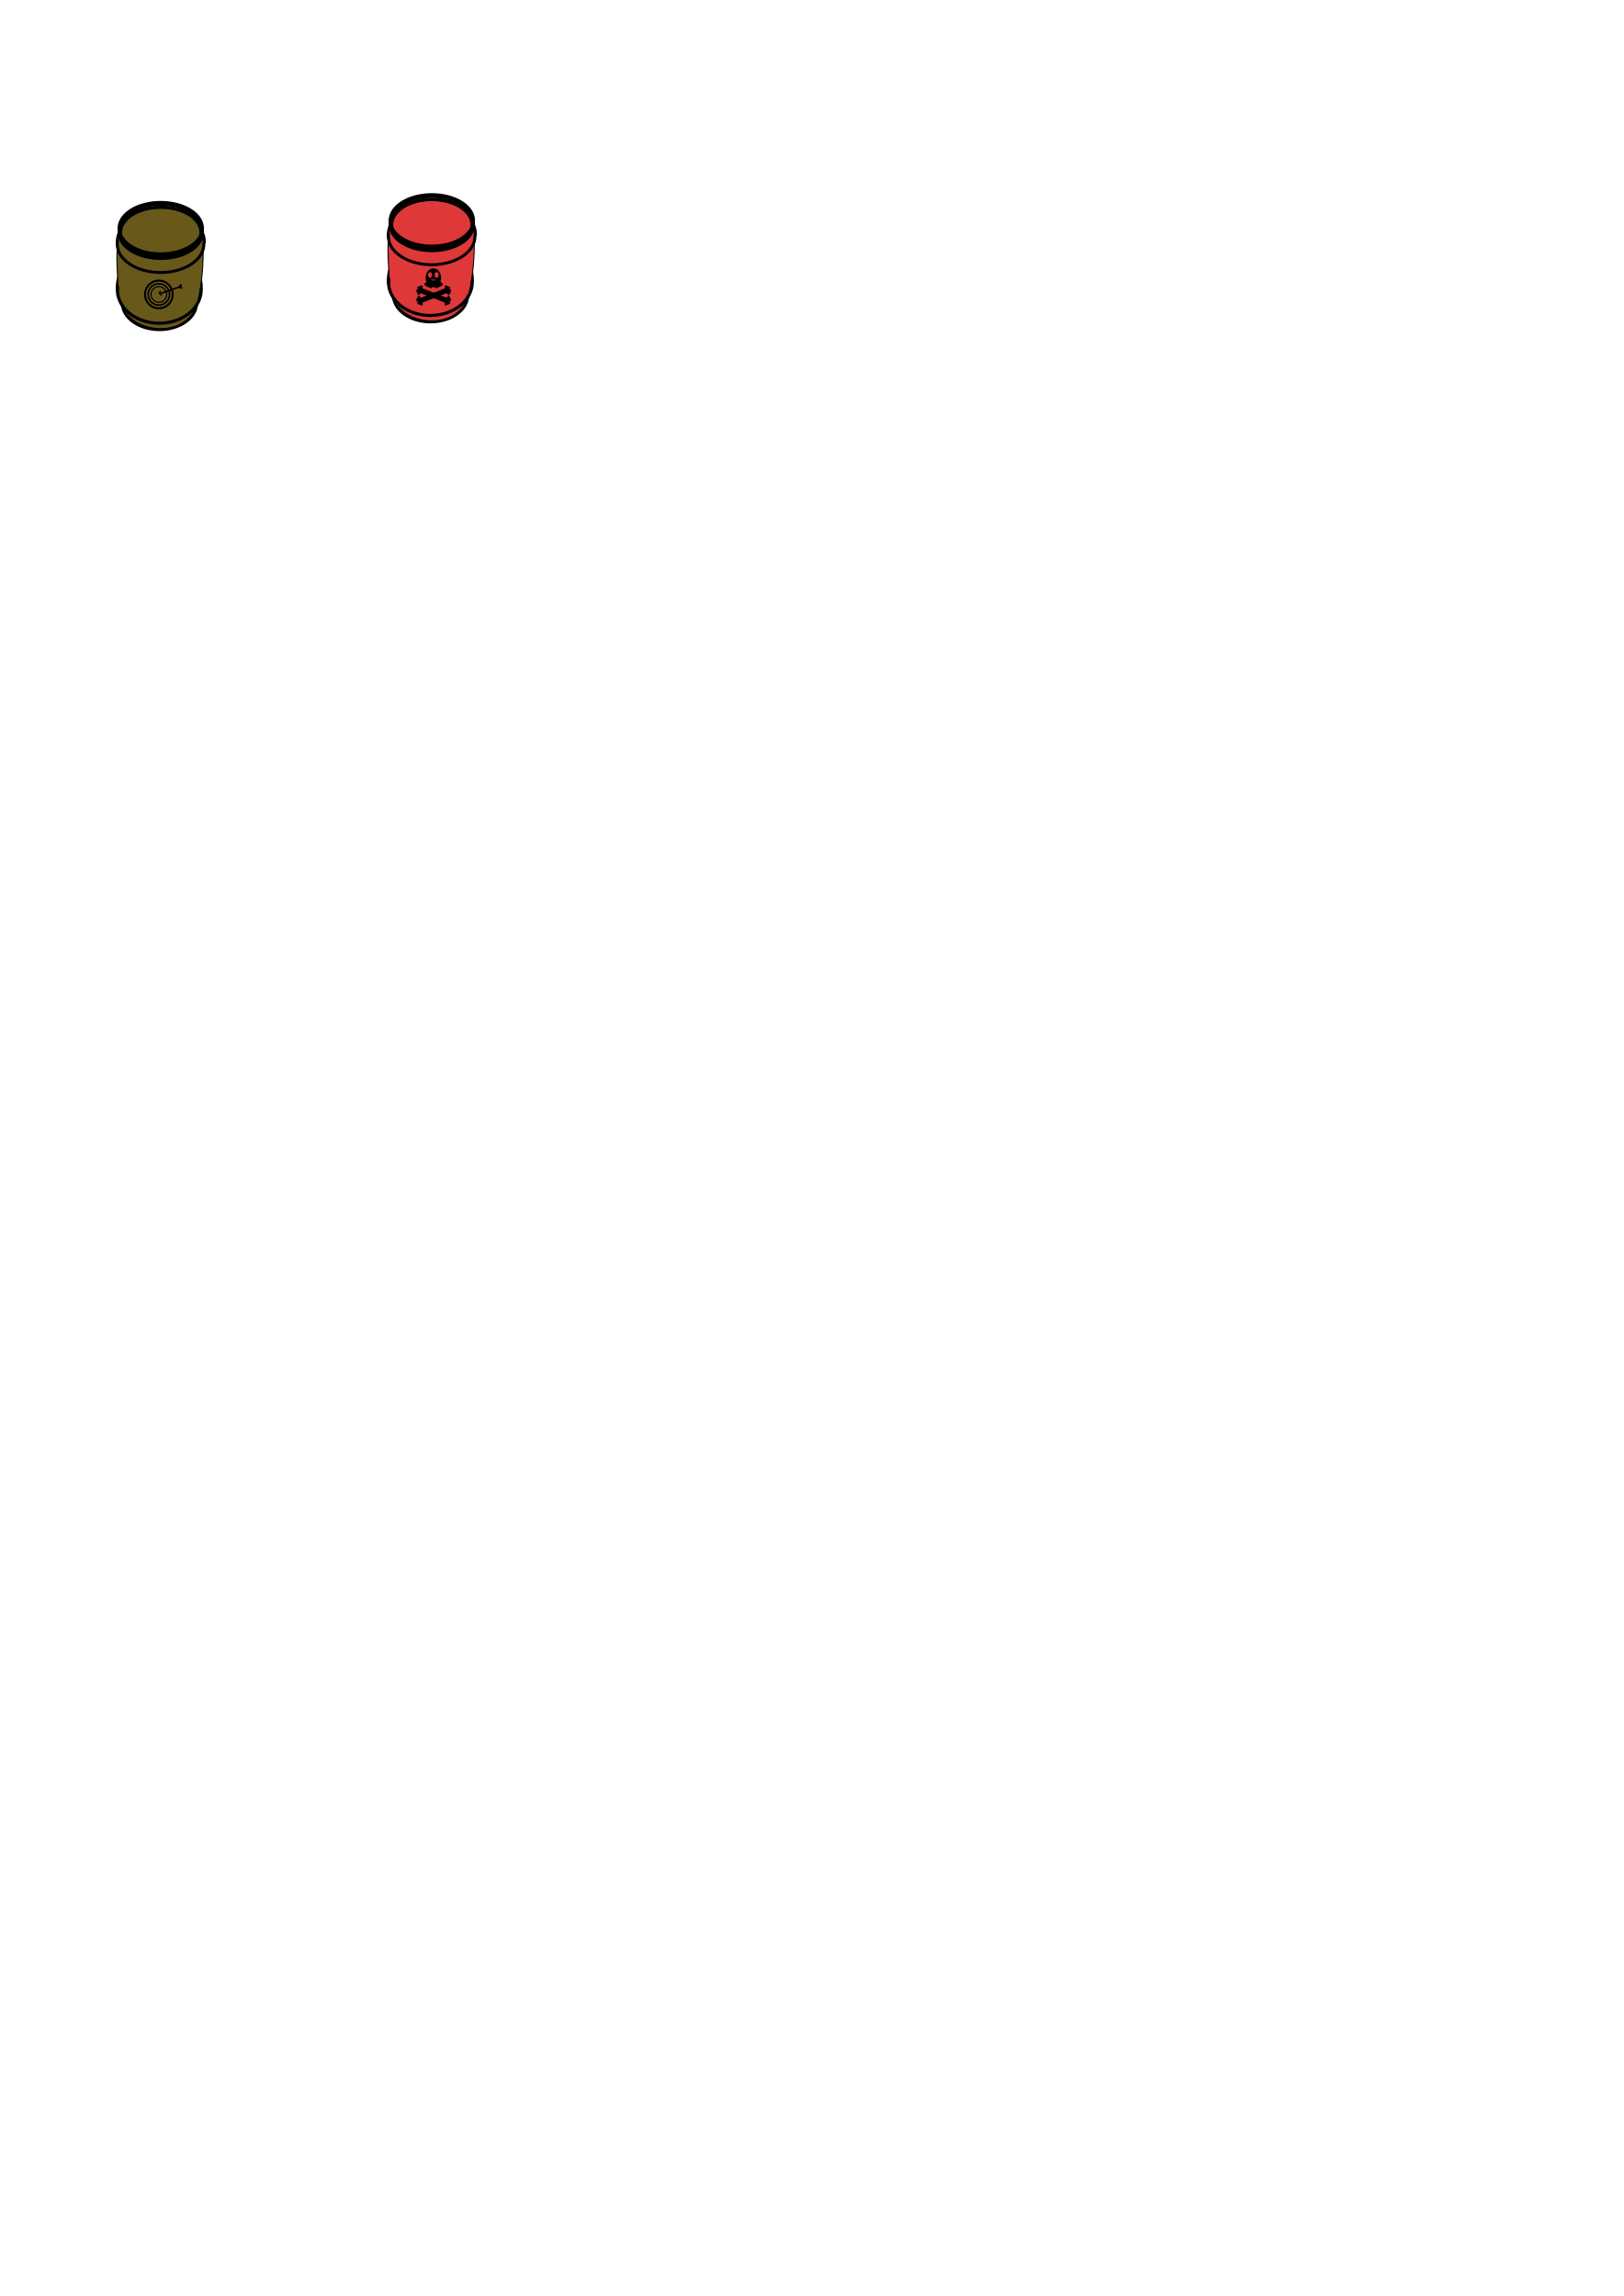
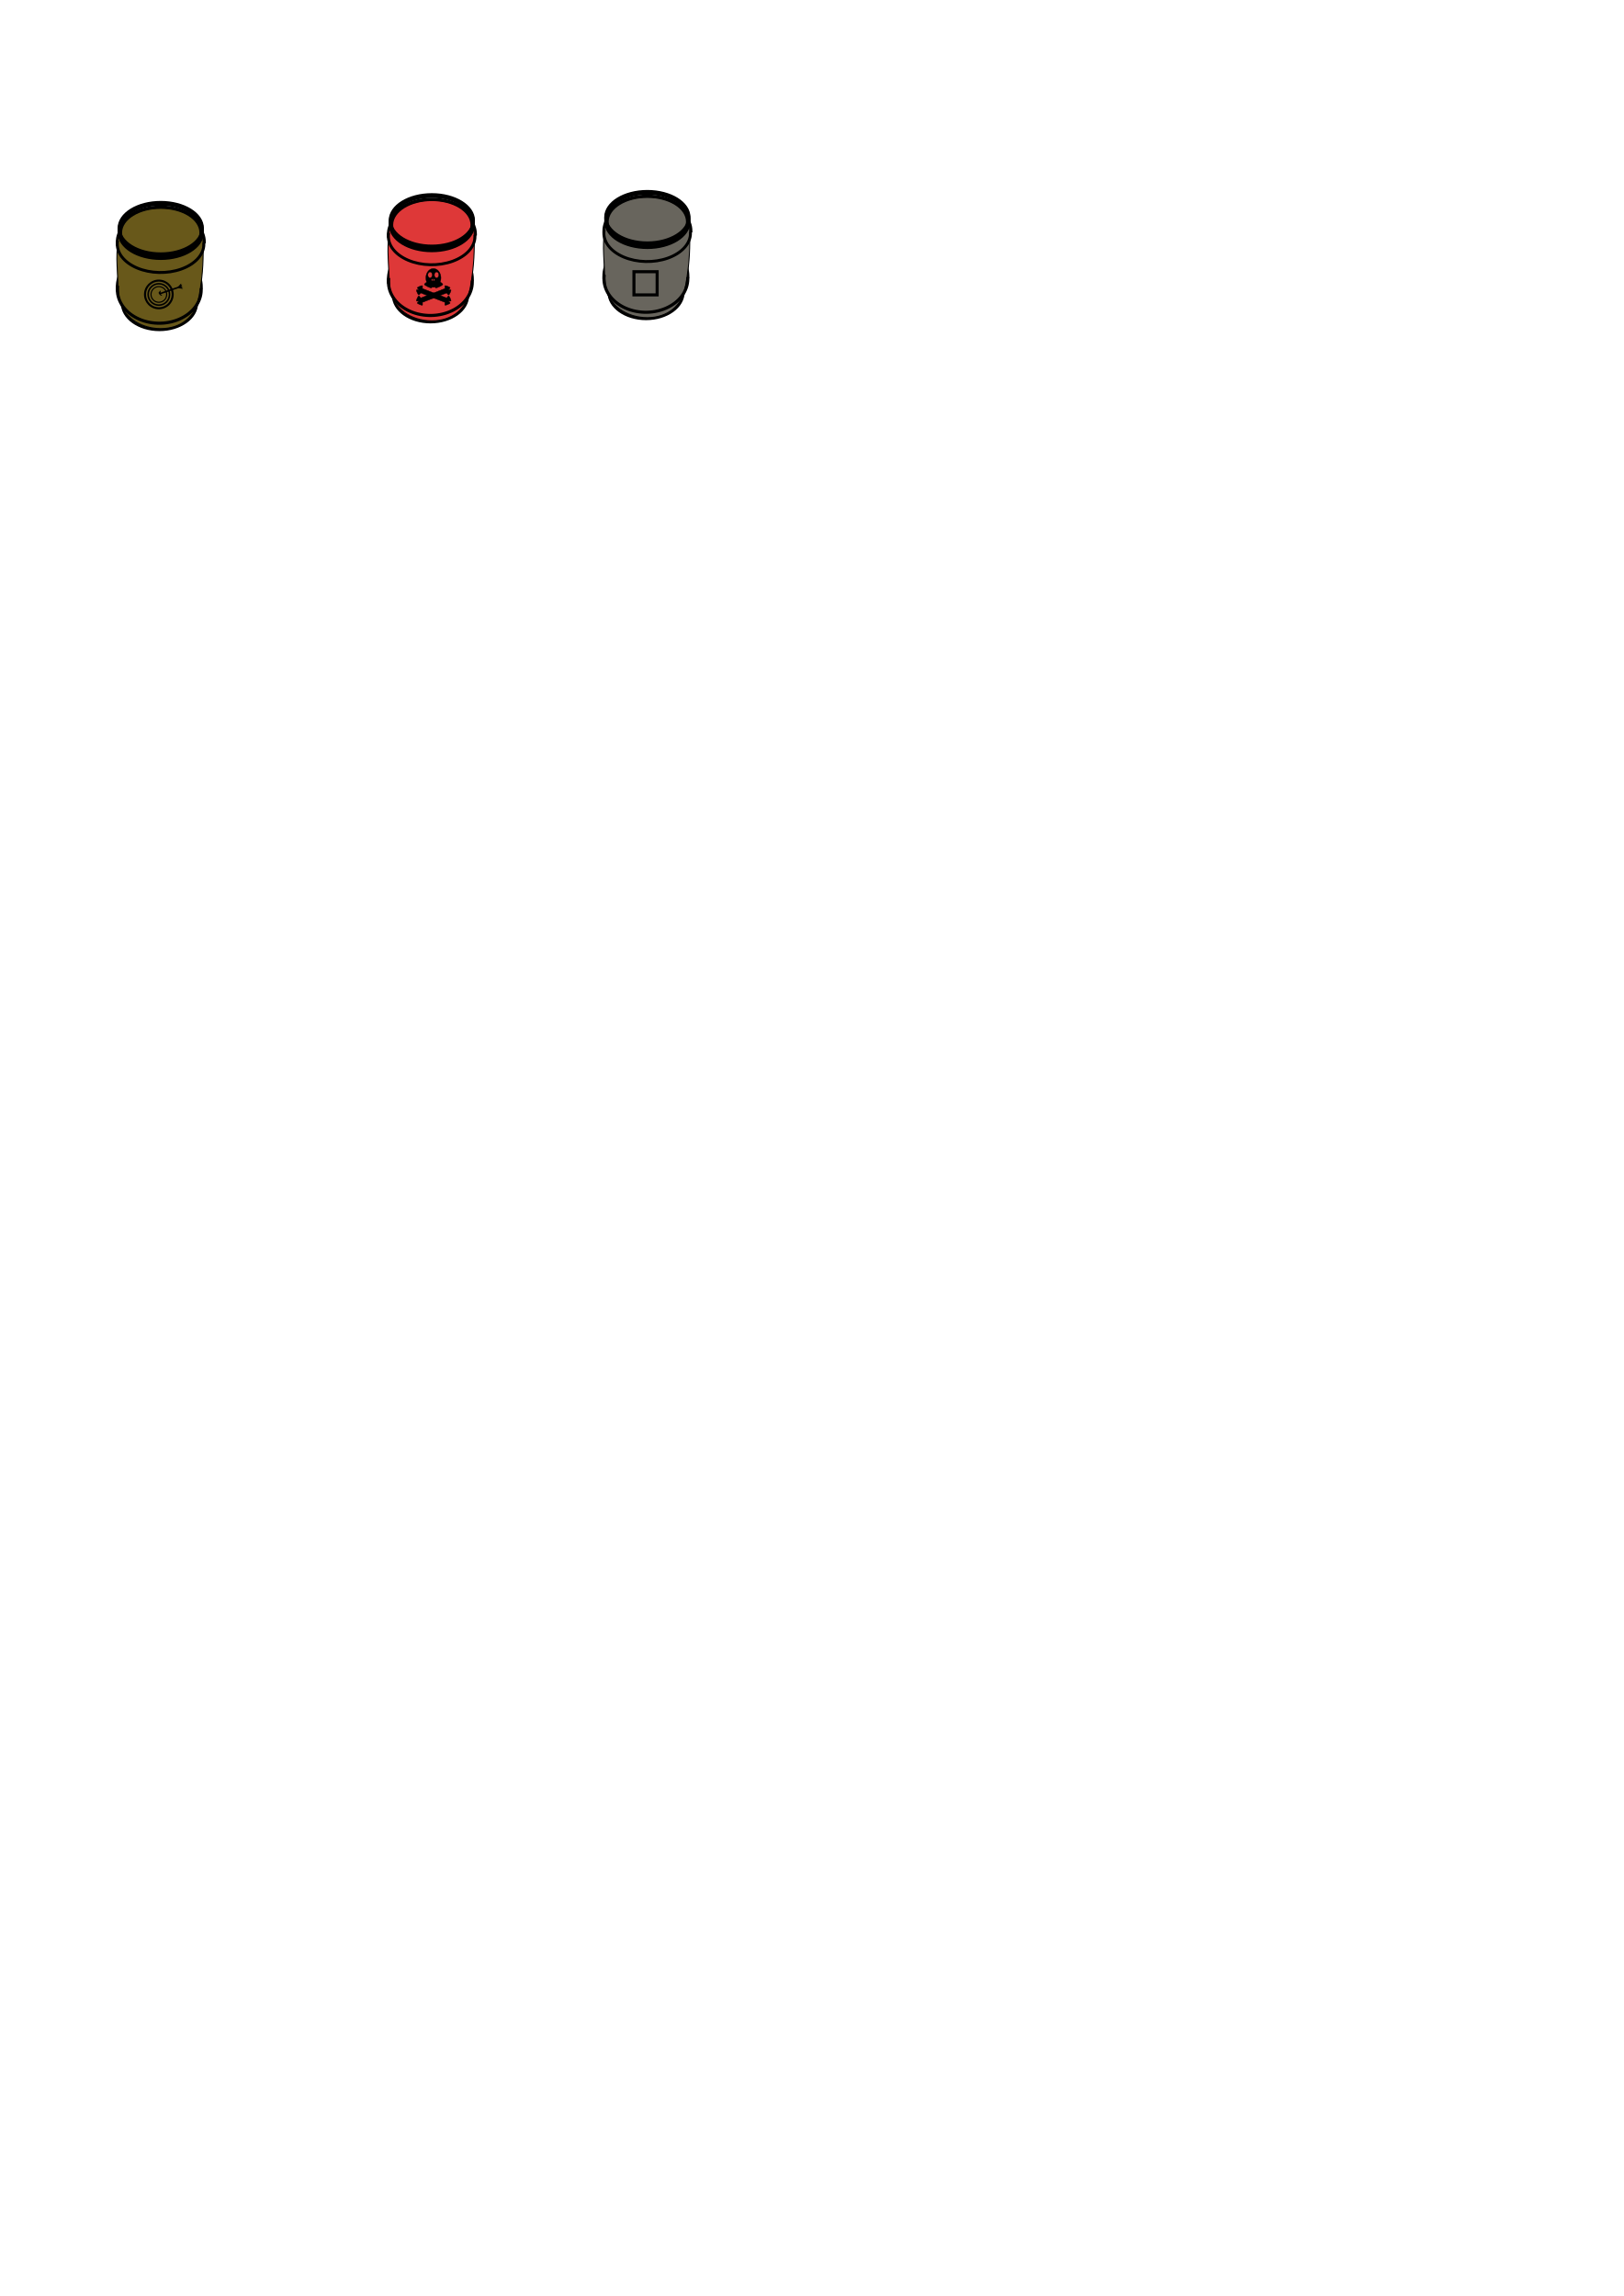
<svg xmlns="http://www.w3.org/2000/svg" width="210mm" height="297mm" viewBox="0 0 210 297" version="1.1" id="svg12677">
  <defs id="defs12671" />
  <g id="layer1">
    <path style="font-variation-settings:normal;opacity:1;vector-effect:none;fill:none;fill-opacity:1;stroke:#000000;stroke-width:0.391;stroke-linecap:square;stroke-linejoin:miter;stroke-miterlimit:4;stroke-dasharray:none;stroke-dashoffset:0;stroke-opacity:1;stop-color:#000000;stop-opacity:1" id="path13321" d="m 26.421,-31.28 a 5.621,3.983 0 0 1 -2.933,3.498 5.621,3.983 0 0 1 -5.738,-0.152 5.621,3.983 0 0 1 -2.555,-3.644" transform="scale(1,-1)" />
    <path style="font-variation-settings:normal;opacity:1;vector-effect:none;fill:none;fill-opacity:1;stroke:#000000;stroke-width:0.417;stroke-linecap:square;stroke-linejoin:miter;stroke-miterlimit:4;stroke-dasharray:none;stroke-dashoffset:0;stroke-opacity:1;stop-color:#000000;stop-opacity:1" id="path13319" d="m 26.016,-37.141 a 5.415,4.71 0 0 1 -2.825,4.136 5.415,4.71 0 0 1 -5.528,-0.18 5.415,4.71 0 0 1 -2.461,-4.309" transform="scale(1,-1)" />
    <ellipse style="font-variation-settings:normal;opacity:1;vector-effect:none;fill:none;fill-opacity:1;stroke:#000000;stroke-width:0.387;stroke-linecap:butt;stroke-linejoin:miter;stroke-miterlimit:4;stroke-dasharray:none;stroke-dashoffset:0;stroke-opacity:1;stop-color:#000000;stop-opacity:1" id="path13298" cx="20.622" cy="39.198" rx="4.803" ry="3.441" />
    <path id="path13240" style="font-variation-settings:normal;opacity:1;vector-effect:none;fill:#68581a;fill-opacity:1;stroke:#000000;stroke-width:0.126;stroke-linecap:butt;stroke-linejoin:miter;stroke-miterlimit:4;stroke-dasharray:none;stroke-dashoffset:0;stroke-opacity:1;stop-color:#000000;stop-opacity:1" d="m 18.806,29.964 -0.005,0.033 -3.177,0.026 H 15.387 c 0,0 -0.365,2.135 -0.247,4.328 0.109,2.02 0.146,3.961 0.306,4.268 0.328,2.218 2.622,3.886 5.344,3.886 2.688,-2.34e-4 4.494,-1.628 4.862,-3.813 0.069,-0.129 0.46,-2.215 0.575,-4.341 0.119,-2.194 -0.009,-4.328 -0.009,-4.328 h -0.237 l -3.177,-0.026 -0.005,-0.033 -1.996,0.017 z" />
    <ellipse style="fill:#000000;fill-opacity:1;stroke:#000000;stroke-width:0.032;stroke-miterlimit:4;stroke-dasharray:none;stroke-opacity:1;stop-color:#000000" id="ellipse13242" cx="20.79" cy="30.104" rx="5.383" ry="3.329" />
    <ellipse style="font-variation-settings:normal;opacity:1;vector-effect:none;fill:#68581a;fill-opacity:1;stroke:none;stroke-width:0.142;stroke-linecap:butt;stroke-linejoin:miter;stroke-miterlimit:4;stroke-dasharray:none;stroke-dashoffset:0;stroke-opacity:1;stop-color:#000000;stop-opacity:1" id="ellipse13267" cx="20.79" cy="30.104" rx="5" ry="3.092" />
    <ellipse style="fill:none;fill-opacity:1;stroke:#000000;stroke-width:0.387;stroke-miterlimit:4;stroke-dasharray:none;stroke-opacity:1;stop-color:#000000" id="ellipse13292" cx="20.79" cy="30.104" rx="5.383" ry="3.329" />
    <ellipse style="fill:none;fill-opacity:1;stroke:#000000;stroke-width:0.387;stroke-miterlimit:4;stroke-dasharray:none;stroke-opacity:1;stop-color:#000000" id="ellipse13294" cx="20.79" cy="29.749" rx="5.383" ry="3.329" />
    <ellipse style="fill:none;fill-opacity:1;stroke:#000000;stroke-width:0.387;stroke-miterlimit:4;stroke-dasharray:none;stroke-opacity:1;stop-color:#000000" id="ellipse13296" cx="20.79" cy="29.512" rx="5.383" ry="3.329" />
    <path style="font-variation-settings:normal;opacity:1;vector-effect:none;fill:none;fill-opacity:1;stroke:#000000;stroke-width:0.4;stroke-linecap:square;stroke-linejoin:miter;stroke-miterlimit:4;stroke-dasharray:none;stroke-dashoffset:0;stroke-opacity:1;stop-color:#000000;stop-opacity:1" id="path13317" d="m 26.022,37.485 a 5.421,4.327 0 0 1 -2.828,3.8 5.421,4.327 0 0 1 -5.534,-0.166 5.421,4.327 0 0 1 -2.464,-3.958" />
    <path style="font-variation-settings:normal;opacity:1;vector-effect:none;fill:none;fill-opacity:1;stroke:#000000;stroke-width:0.375;stroke-linecap:square;stroke-linejoin:miter;stroke-miterlimit:4;stroke-dasharray:none;stroke-dashoffset:0;stroke-opacity:1;stop-color:#000000;stop-opacity:1" id="path13323" d="m 26.37,31.58 a 5.602,3.67 0 0 1 -2.923,3.223 5.602,3.67 0 0 1 -5.718,-0.14 5.602,3.67 0 0 1 -2.546,-3.357" />
    <g id="g4672" transform="matrix(0.07490912,0,0,0.07490912,0.6633244,40.22817)">
      <g id="g4495-4" transform="translate(-0.5159247,-20.10833)">
        <circle style="font-variation-settings:normal;opacity:1;vector-effect:none;fill:#000000;fill-opacity:1;stroke:none;stroke-width:0.506;stroke-linecap:butt;stroke-linejoin:miter;stroke-miterlimit:4;stroke-dasharray:none;stroke-dashoffset:0;stroke-opacity:1;stop-color:#000000;stop-opacity:1" id="path4417-0" cx="265.906" cy="-8.467" r="25.628" />
        <circle style="font-variation-settings:normal;opacity:1;vector-effect:none;fill:#68581a;fill-opacity:1;stroke:none;stroke-width:0.438;stroke-linecap:butt;stroke-linejoin:miter;stroke-miterlimit:4;stroke-dasharray:none;stroke-dashoffset:0;stroke-opacity:1;stop-color:#000000;stop-opacity:1" id="circle4419-4" cx="265.906" cy="-8.467" r="22.189" />
        <circle style="font-variation-settings:normal;opacity:1;vector-effect:none;fill:#000000;fill-opacity:1;stroke:none;stroke-width:0.391;stroke-linecap:butt;stroke-linejoin:miter;stroke-miterlimit:4;stroke-dasharray:none;stroke-dashoffset:0;stroke-opacity:1;stop-color:#000000;stop-opacity:1" id="circle4421-6" cx="265.906" cy="-8.467" r="19.808" />
        <circle style="font-variation-settings:normal;opacity:1;vector-effect:none;fill:#68581a;fill-opacity:1;stroke:none;stroke-width:0.438;stroke-linecap:butt;stroke-linejoin:miter;stroke-miterlimit:4;stroke-dasharray:none;stroke-dashoffset:0;stroke-opacity:1;stop-color:#000000;stop-opacity:1" id="circle4423-7" cx="265.906" cy="-8.467" r="17.149" />
        <circle style="font-variation-settings:normal;opacity:1;vector-effect:none;fill:#000000;fill-opacity:1;stroke:none;stroke-width:0.287;stroke-linecap:butt;stroke-linejoin:miter;stroke-miterlimit:4;stroke-dasharray:none;stroke-dashoffset:0;stroke-opacity:1;stop-color:#000000;stop-opacity:1" id="circle4425-5" cx="265.906" cy="-8.467" r="14.516" />
        <circle style="font-variation-settings:normal;opacity:1;vector-effect:none;fill:#68581a;fill-opacity:1;stroke:none;stroke-width:0.438;stroke-linecap:butt;stroke-linejoin:miter;stroke-miterlimit:4;stroke-dasharray:none;stroke-dashoffset:0;stroke-opacity:1;stop-color:#000000;stop-opacity:1" id="circle4427-6" cx="265.906" cy="-8.467" r="12.568" />
      </g>
      <g id="g4487-1" transform="matrix(0.4103806,-0.1394762,0.1394762,0.4103806,150.7078,-13.33227)">
        <rect style="font-variation-settings:normal;opacity:1;vector-effect:none;fill:#000000;fill-opacity:1;stroke:none;stroke-width:0.35;stroke-linecap:butt;stroke-linejoin:miter;stroke-miterlimit:4;stroke-dasharray:none;stroke-dashoffset:0;stroke-opacity:1;stop-color:#000000;stop-opacity:1" id="rect4436-3" width="82.88" height="6.174" x="265.105" y="47.146" rx="0" ry="0" />
        <path id="path4434-61" style="fill:#000000;fill-opacity:1;stroke:none;stroke-width:0.265px;stroke-linecap:butt;stroke-linejoin:miter;stroke-opacity:1" d="m 273.579,39.158 -19.38,10.528 -2.052,0.501 0.564,0.306 -0.564,0.306 2.052,0.501 19.38,10.528 -3.7,-6.694 c -0.215,-0.509 -0.484,-4.641 -0.484,-4.641 l 0.484,-4.641 z" />
        <path id="rect4438-5" style="font-variation-settings:normal;opacity:1;vector-effect:none;fill:#000000;fill-opacity:1;stroke:none;stroke-width:1.323;stroke-linecap:butt;stroke-linejoin:miter;stroke-miterlimit:4;stroke-dasharray:none;stroke-dashoffset:0;stroke-opacity:1;stop-color:#000000;stop-opacity:1" d="m 1034,148 -73.246,39.789 -7.754,1.895 2.133,1.158 -0.141,0.076 h 63.201 c -2e-4,-0.002 -0.01,-0.076 -0.01,-0.076 l 1.83,-17.541 z" transform="scale(0.2645833)" />
        <path id="path4429-0" style="font-variation-settings:normal;opacity:1;vector-effect:none;fill:#000000;fill-opacity:1;stroke:none;stroke-width:0.265px;stroke-linecap:butt;stroke-linejoin:miter;stroke-miterlimit:4;stroke-dasharray:none;stroke-dashoffset:0;stroke-opacity:1;stop-color:#000000;stop-opacity:1" d="m 360.098,39.423 -19.38,10.528 -2.052,0.501 0.564,0.306 -0.564,0.306 2.052,0.501 19.38,10.528 -3.7,-6.694 6.081,1.486 -6.565,-6.127 6.565,-6.127 -6.081,1.486 z" />
        <path id="path4460-6" style="font-variation-settings:normal;opacity:1;vector-effect:none;fill:#000000;fill-opacity:1;stroke:none;stroke-width:1.323;stroke-linecap:butt;stroke-linejoin:miter;stroke-miterlimit:4;stroke-dasharray:none;stroke-dashoffset:0;stroke-opacity:1;stop-color:#000000;stop-opacity:1" d="m 1361,149 -73.246,39.789 -2.926,0.715 h 62.865 L 1370,168.684 l -22.982,5.617 z" transform="scale(0.2645833)" />
      </g>
      <path id="path4509-3" style="font-variation-settings:normal;opacity:1;vector-effect:none;fill:#68581a;fill-opacity:1;stroke:none;stroke-width:0.438;stroke-linecap:butt;stroke-linejoin:miter;stroke-miterlimit:4;stroke-dasharray:none;stroke-dashoffset:0;stroke-opacity:1;stop-color:#000000;stop-opacity:1" d="m 264.879,-39.813 a 11.132,11.132 0 0 0 -9.458,11.005 11.132,11.132 0 0 0 11.132,11.132 11.132,11.132 0 0 0 10.28,-6.862 11.132,11.132 0 0 1 -1.674,0.127 11.132,11.132 0 0 1 -11.132,-11.132 11.132,11.132 0 0 1 0.852,-4.27 z" />
    </g>
    <path style="font-variation-settings:normal;vector-effect:none;fill:none;fill-opacity:1;stroke:#000000;stroke-width:0.391;stroke-linecap:square;stroke-linejoin:miter;stroke-miterlimit:4;stroke-dasharray:none;stroke-dashoffset:0;stroke-opacity:1;stop-color:#000000" id="path13321-6" transform="scale(1,-1)" d="m 61.483,-30.278 a 5.621,3.983 0 0 1 -2.933,3.498 5.621,3.983 0 0 1 -5.738,-0.152 5.621,3.983 0 0 1 -2.555,-3.644" />
    <path style="font-variation-settings:normal;vector-effect:none;fill:none;fill-opacity:1;stroke:#000000;stroke-width:0.417;stroke-linecap:square;stroke-linejoin:miter;stroke-miterlimit:4;stroke-dasharray:none;stroke-dashoffset:0;stroke-opacity:1;stop-color:#000000" id="path13319-6" transform="scale(1,-1)" d="m 61.078,-36.139 a 5.415,4.71 0 0 1 -2.825,4.136 5.415,4.71 0 0 1 -5.528,-0.18 5.415,4.71 0 0 1 -2.461,-4.309" />
    <ellipse style="font-variation-settings:normal;vector-effect:none;fill:none;fill-opacity:1;stroke:#000000;stroke-width:0.387;stroke-linecap:butt;stroke-linejoin:miter;stroke-miterlimit:4;stroke-dasharray:none;stroke-dashoffset:0;stroke-opacity:1;stop-color:#000000" id="path13298-7" cx="55.684" cy="38.196" rx="4.803" ry="3.441" />
    <path id="path13240-1" style="font-variation-settings:normal;vector-effect:none;fill:#de3838;fill-opacity:1;stroke:#000000;stroke-width:0.126;stroke-linecap:butt;stroke-linejoin:miter;stroke-miterlimit:4;stroke-dasharray:none;stroke-dashoffset:0;stroke-opacity:1;stop-color:#000000" d="m 53.868,28.962 -0.005,0.033 -3.177,0.026 H 50.449 c 0,0 -0.365,2.135 -0.247,4.328 0.109,2.02 0.146,3.961 0.306,4.268 0.328,2.218 2.622,3.886 5.344,3.886 2.688,-2.34e-4 4.494,-1.628 4.862,-3.813 0.069,-0.129 0.46,-2.215 0.575,-4.341 0.119,-2.194 -0.009,-4.328 -0.009,-4.328 h -0.237 l -3.177,-0.026 -0.005,-0.033 -1.996,0.017 z" />
    <ellipse style="fill:#000000;fill-opacity:1;stroke:#000000;stroke-width:0.032;stroke-miterlimit:4;stroke-dasharray:none;stroke-opacity:1;stop-color:#000000" id="ellipse13242-5" cx="55.852" cy="29.102" rx="5.383" ry="3.329" />
    <ellipse style="font-variation-settings:normal;vector-effect:none;fill:#de3838;fill-opacity:1;stroke:none;stroke-width:0.142;stroke-linecap:butt;stroke-linejoin:miter;stroke-miterlimit:4;stroke-dasharray:none;stroke-dashoffset:0;stroke-opacity:1;stop-color:#000000" id="ellipse13267-3" cx="55.852" cy="29.102" rx="5" ry="3.092" />
    <ellipse style="fill:none;fill-opacity:1;stroke:#000000;stroke-width:0.387;stroke-miterlimit:4;stroke-dasharray:none;stroke-opacity:1;stop-color:#000000" id="ellipse13292-3" cx="55.852" cy="29.102" rx="5.383" ry="3.329" />
    <ellipse style="fill:none;fill-opacity:1;stroke:#000000;stroke-width:0.387;stroke-miterlimit:4;stroke-dasharray:none;stroke-opacity:1;stop-color:#000000" id="ellipse13294-8" cx="55.852" cy="28.747" rx="5.383" ry="3.329" />
    <ellipse style="fill:none;fill-opacity:1;stroke:#000000;stroke-width:0.387;stroke-miterlimit:4;stroke-dasharray:none;stroke-opacity:1;stop-color:#000000" id="ellipse13296-9" cx="55.852" cy="28.509" rx="5.383" ry="3.329" />
    <path style="font-variation-settings:normal;vector-effect:none;fill:none;fill-opacity:1;stroke:#000000;stroke-width:0.4;stroke-linecap:square;stroke-linejoin:miter;stroke-miterlimit:4;stroke-dasharray:none;stroke-dashoffset:0;stroke-opacity:1;stop-color:#000000" id="path13317-9" d="m 61.084,36.483 a 5.421,4.327 0 0 1 -2.828,3.8 5.421,4.327 0 0 1 -5.534,-0.166 5.421,4.327 0 0 1 -2.464,-3.958" />
    <path style="font-variation-settings:normal;vector-effect:none;fill:none;fill-opacity:1;stroke:#000000;stroke-width:0.375;stroke-linecap:square;stroke-linejoin:miter;stroke-miterlimit:4;stroke-dasharray:none;stroke-dashoffset:0;stroke-opacity:1;stop-color:#000000" id="path13323-5" d="m 61.433,30.578 a 5.602,3.67 0 0 1 -2.923,3.223 5.602,3.67 0 0 1 -5.718,-0.14 5.602,3.67 0 0 1 -2.546,-3.357" />
    <g id="g14447" transform="matrix(0.2878451,0,0,0.2878451,36.34678,33.11594)">
      <g id="g3052-1" transform="matrix(0.1912989,0,0,0.1912989,90.87617,-19.10009)" style="fill:#000000;fill-opacity:1">
        <path transform="matrix(0.2645833,0,0,0.2645833,0,106.2354)" id="path2394-6" d="M -442.857,86.715 A 67.143,83.571 0 0 0 -510,170.285 a 67.143,83.571 0 0 0 7.107,37.359 c -11.317,8.241 -20.57,16.68 -20.311,20.318 0.613,8.597 57.455,36.225 64.594,31.396 1.231,-0.833 2.107,-3.423 2.689,-7.115 a 67.143,83.571 0 0 0 13.062,1.613 67.143,83.571 0 0 0 16.379,-2.604 c 0.576,4.237 1.507,7.198 2.848,8.105 7.139,4.829 63.981,-22.8 64.594,-31.396 0.28,-3.931 -10.536,-13.461 -23.078,-22.297 a 67.143,83.571 0 0 0 6.4,-35.381 67.143,83.571 0 0 0 -67.143,-83.57 z M -472.5,117.428 a 19.643,26.429 0 0 1 19.643,26.43 A 19.643,26.429 0 0 1 -472.5,170.285 19.643,26.429 0 0 1 -492.143,143.857 19.643,26.429 0 0 1 -472.5,117.428 Z m 58,0 a 19.643,26.429 0 0 1 19.643,26.43 A 19.643,26.429 0 0 1 -414.5,170.285 19.643,26.429 0 0 1 -434.143,143.857 19.643,26.429 0 0 1 -414.5,117.428 Z m -34.576,60.637 c 0.174,-0.013 0.316,0.012 0.42,0.078 1.661,1.056 2.476,18.349 0.926,19.65 -1.55,1.302 -13.731,-6.445 -13.842,-8.803 -0.104,-2.211 9.879,-10.739 12.496,-10.926 z m 7.451,0 c 2.617,0.187 12.6,8.715 12.496,10.926 -0.111,2.358 -12.294,10.104 -13.844,8.803 -1.55,-1.302 -0.733,-18.594 0.928,-19.65 0.104,-0.066 0.245,-0.091 0.42,-0.078 z" style="opacity:1;vector-effect:none;fill:#000000;fill-opacity:1;stroke:#000000;stroke-width:2.888;stroke-linecap:round;stroke-linejoin:round;stroke-miterlimit:4;stroke-dasharray:none;stroke-dashoffset:0;stroke-opacity:1" />
      </g>
      <path style="vector-effect:none;fill:#000000;fill-opacity:1;stroke:#000000;stroke-width:0.182;stroke-linecap:round;stroke-linejoin:round;stroke-miterlimit:4;stroke-dasharray:none;stroke-dashoffset:0;stroke-opacity:1" d="m 61.848,17.935 c -0.324,0.142 -1.177,2.014 -1.01,2.249 0.083,0.118 0.637,0.131 1.201,0.083 -0.448,0.345 -0.848,0.729 -0.83,0.872 0.037,0.296 2.054,1.143 2.291,0.963 0.12,-0.091 0.109,-0.689 0.034,-1.273 l 10.901,-4.236 c 0.339,0.482 0.735,0.93 0.885,0.916 0.297,-0.027 1.212,-2.014 1.04,-2.258 -0.074,-0.105 -0.524,-0.127 -1.021,-0.097 l -0.038,-0.098 c 0.387,-0.313 0.704,-0.633 0.688,-0.76 -0.037,-0.296 -2.054,-1.144 -2.291,-0.963 -0.121,0.092 -0.109,0.702 -0.031,1.293 l -10.892,4.233 c -0.342,-0.488 -0.745,-0.947 -0.896,-0.933 -0.009,9.27e-4 -0.019,0.004 -0.03,0.008 z" id="rect3092" />
      <path style="vector-effect:none;fill:#000000;fill-opacity:1;stroke:#000000;stroke-width:0.182;stroke-linecap:round;stroke-linejoin:round;stroke-miterlimit:4;stroke-dasharray:none;stroke-dashoffset:0;stroke-opacity:1" d="m 75.35,17.935 c 0.324,0.142 1.177,2.014 1.01,2.249 -0.083,0.118 -0.637,0.131 -1.201,0.083 0.448,0.345 0.848,0.729 0.83,0.872 -0.037,0.296 -2.054,1.143 -2.291,0.963 -0.12,-0.091 -0.109,-0.689 -0.034,-1.273 L 62.763,16.593 c -0.339,0.482 -0.735,0.93 -0.885,0.916 -0.297,-0.027 -1.212,-2.014 -1.04,-2.258 0.074,-0.105 0.524,-0.127 1.021,-0.097 l 0.038,-0.098 c -0.387,-0.313 -0.704,-0.633 -0.688,-0.76 0.037,-0.296 2.054,-1.144 2.291,-0.963 0.121,0.092 0.109,0.702 0.031,1.293 l 10.892,4.233 c 0.342,-0.488 0.745,-0.947 0.896,-0.933 0.009,9.27e-4 0.019,0.004 0.03,0.008 z" id="path14441" />
    </g>
    <rect style="fill:#82c4ae;fill-opacity:1;stroke-width:0.036;stop-color:#000000" id="rect15022" width="9.024" height="12.316" x="-17.141" y="23.347" rx="0" ry="0" />
    <path id="rect15024" style="font-variation-settings:normal;vector-effect:none;fill:#aec4bd;fill-opacity:1;stroke-width:0.037;stroke-linecap:butt;stroke-linejoin:miter;stroke-miterlimit:4;stroke-dasharray:none;stroke-dashoffset:0;stroke-opacity:1;stop-color:#000000" d="m -17.141,35.663 h 9.024 l -0.898,0.992 h -7.182 z" />
    <path id="path15027" style="font-variation-settings:normal;vector-effect:none;fill:#94e0c7;fill-opacity:1;stroke-width:0.037;stroke-linecap:butt;stroke-linejoin:miter;stroke-miterlimit:4;stroke-dasharray:none;stroke-dashoffset:0;stroke-opacity:1;stop-color:#000000" d="m -8.116,23.397 h -9.024 l 0.898,-1.521 h 7.182 z" />
    <path style="fill:none;stroke:#aec4bd;stroke-width:0.265;stroke-linecap:round;stroke-linejoin:miter;stroke-miterlimit:4;stroke-dasharray:none;stroke-opacity:1" d="M -9.061,21.876 H -16.243" id="path15052" />
    <path id="path13240-9" style="font-variation-settings:normal;vector-effect:none;fill:#82c4ae;fill-opacity:1;stroke:#000000;stroke-width:0.1;stroke-linecap:butt;stroke-linejoin:miter;stroke-miterlimit:4;stroke-dasharray:none;stroke-dashoffset:0;stroke-opacity:1;stop-color:#000000" d="m -11.559,-6.391 -0.004,0.031 -2.112,0.025 h -0.017 -0.14 -5.16e-4 c 0,0 -0.052,1.291 -0.035,2.867 5e-5,0.004 -5.1e-5,0.008 0,0.012 -0.004,0.283 -0.003,0.575 0.003,0.869 0.002,0.12 0.003,0.24 0.008,0.362 0.036,0.959 0.061,2.176 0.089,3.19 0.029,1.014 0.061,1.824 0.114,1.97 0.008,0.065 0.024,0.133 0.046,0.202 0.381,1.555 1.931,2.367 3.384,2.381 1.68e-4,1.4e-5 3.48e-4,-1.3e-5 5.16e-4,0 0.021,-4.7e-5 0.041,-0.003 0.061,-0.003 0.021,4.15e-4 0.041,0.003 0.062,0.003 1.452,-0.014 3.003,-0.826 3.384,-2.381 0.022,-0.069 0.038,-0.137 0.046,-0.202 0.013,-0.036 0.025,-0.114 0.036,-0.226 0.033,-0.337 0.057,-0.983 0.078,-1.743 0.029,-1.014 0.053,-2.23 0.089,-3.19 0.008,-0.21 0.012,-0.418 0.013,-0.623 1.4e-5,-0.002 -1.2e-5,-0.004 0,-0.005 3e-6,-3.65e-4 -2e-6,-7.16e-4 0,-0.001 0.002,-0.208 3.43e-4,-0.412 -0.003,-0.614 0.004,-0.379 0.004,-0.74 0.002,-1.072 -6.7e-5,-0.01 7.2e-5,-0.023 0,-0.033 -0.007,-1.032 -0.037,-1.762 -0.037,-1.762 h -0.14 -0.018 l -2.112,-0.025 -0.004,-0.031 h -5.15e-4 l -0.07,5.43e-4 -0.07,5.39e-4 v -0.001 h -5.16e-4 l -1.257,0.015 -1.257,-0.015 h -5.17e-4 v 0.001 l -0.139,-0.001 z" />
    <path id="ellipse13267-5" style="font-variation-settings:normal;vector-effect:none;fill:#94e0c7;fill-opacity:1;stroke:#000000;stroke-width:0.091;stroke-linecap:butt;stroke-linejoin:miter;stroke-miterlimit:4;stroke-dasharray:none;stroke-dashoffset:0;stroke-opacity:1;stop-color:#000000" d="m -10.284,-7.979 c -0.689,0.004 -1.362,0.098 -1.942,0.269 l -1.238,0.236 c 0.013,0.042 -0.471,1.102 -0.459,1.193 4.23e-4,0.937 1.653,1.697 3.692,1.697 2.038,-1.198e-4 3.691,-0.76 3.691,-1.697 6.59e-5,-0.006 6.59e-5,-0.012 0,-0.018 l 0.067,-0.033 -0.087,-0.128 c 0.065,0.091 -0.436,-1.063 -0.491,-1.112 l -0.39,0.153 -0.52,-0.202 c -0.649,-0.233 -1.448,-0.359 -2.27,-0.359 -0.018,-5.77e-5 -0.035,-5.77e-5 -0.053,10e-8 z" />
    <path id="ellipse15324" style="font-variation-settings:normal;vector-effect:none;fill:#aec4bd;fill-opacity:1;stroke:#000000;stroke-width:0.086;stroke-linecap:butt;stroke-linejoin:miter;stroke-miterlimit:4;stroke-dasharray:none;stroke-dashoffset:0;stroke-opacity:1;stop-color:#000000" d="m -13.447,3.583 a 3.412,1.64 0 0 0 -0.125,0.439 3.412,1.64 0 0 0 3.412,1.64 3.412,1.64 0 0 0 3.412,-1.64 3.412,1.64 0 0 0 -0.125,-0.439 3.412,1.64 0 0 1 -3.287,1.201 3.412,1.64 0 0 1 -3.287,-1.201 z" />
    <g id="g15367" transform="translate(-17.29241,-13.94732)">
      <ellipse style="font-variation-settings:normal;vector-effect:none;fill:#d4e0dc;fill-opacity:1;stroke:#94a7a1;stroke-width:0.085;stroke-linecap:butt;stroke-linejoin:miter;stroke-miterlimit:4;stroke-dasharray:none;stroke-dashoffset:0;stroke-opacity:1;stop-color:#000000" id="ellipse15349" cx="7.061" cy="6.608" rx="3.222" ry="1.7" />
      <path id="path15351" style="font-variation-settings:normal;opacity:1;vector-effect:none;fill:#d4e0dc;fill-opacity:1;stroke:#94a7a1;stroke-width:0.048;stroke-linecap:butt;stroke-linejoin:miter;stroke-miterlimit:4;stroke-dasharray:none;stroke-dashoffset:0;stroke-opacity:1;stop-color:#000000;stop-opacity:1" d="m 4.824,5.723 a 1.882,0.533 8.841 0 0 0.528,0.821 1.882,0.533 8.841 0 0 2.579,0.215 1.882,0.533 8.841 0 0 -0.528,-0.821 1.882,0.533 8.841 0 0 -2.579,-0.215 z m 0.404,0.146 a 0.722,0.227 0 0 1 1.02,0.01 0.722,0.227 0 0 1 -0.031,0.32 0.722,0.227 0 0 1 -1.02,-0.01 0.722,0.227 0 0 1 0.031,-0.32 z m 1.292,0.431 a 0.722,0.227 0 0 1 1.02,0.01 0.722,0.227 0 0 1 -0.031,0.32 0.722,0.227 0 0 1 -1.02,-0.01 0.722,0.227 0 0 1 0.031,-0.32 z" />
      <ellipse style="font-variation-settings:normal;opacity:1;vector-effect:none;fill:#d4e0dc;fill-opacity:1;stroke:#94a7a1;stroke-width:0.082;stroke-linecap:butt;stroke-linejoin:miter;stroke-miterlimit:4;stroke-dasharray:none;stroke-dashoffset:0;stroke-opacity:1;stop-color:#000000;stop-opacity:1" id="path15359" cx="9.64" cy="10.789" rx="0.961" ry="0.518" transform="matrix(0.9250342,-0.3798838,0,1,0,0)" />
    </g>
+     <path style="font-variation-settings:normal;opacity:1;vector-effect:none;fill:none;fill-opacity:1;stroke:#000000;stroke-width:0.391;stroke-linecap:square;stroke-linejoin:miter;stroke-miterlimit:4;stroke-dasharray:none;stroke-dashoffset:0;stroke-opacity:1;stop-color:#000000;stop-opacity:1" id="path16040" d="m 89.354,-29.863 a 5.621,3.983 0 0 1 -2.933,3.498 5.621,3.983 0 0 1 -5.738,-0.152 5.621,3.983 0 0 1 -2.555,-3.644" transform="scale(1,-1)" />
+     <path style="font-variation-settings:normal;opacity:1;vector-effect:none;fill:none;fill-opacity:1;stroke:#000000;stroke-width:0.417;stroke-linecap:square;stroke-linejoin:miter;stroke-miterlimit:4;stroke-dasharray:none;stroke-dashoffset:0;stroke-opacity:1;stop-color:#000000;stop-opacity:1" id="path16042" d="m 88.949,-35.724 a 5.415,4.71 0 0 1 -2.825,4.136 5.415,4.71 0 0 1 -5.528,-0.18 5.415,4.71 0 0 1 -2.461,-4.309" transform="scale(1,-1)" />
+     <ellipse style="font-variation-settings:normal;opacity:1;vector-effect:none;fill:none;fill-opacity:1;stroke:#000000;stroke-width:0.387;stroke-linecap:butt;stroke-linejoin:miter;stroke-miterlimit:4;stroke-dasharray:none;stroke-dashoffset:0;stroke-opacity:1;stop-color:#000000;stop-opacity:1" id="ellipse16044" cx="83.555" cy="37.78" rx="4.803" ry="3.441" />
+     <path id="path16046" style="font-variation-settings:normal;opacity:1;vector-effect:none;fill:#68655d;fill-opacity:1;stroke:#000000;stroke-width:0.126;stroke-linecap:butt;stroke-linejoin:miter;stroke-miterlimit:4;stroke-dasharray:none;stroke-dashoffset:0;stroke-opacity:1;stop-color:#000000;stop-opacity:1" d="m 81.739,28.547 -0.005,0.033 -3.177,0.026 h -0.237 c 0,0 -0.365,2.135 -0.247,4.328 0.109,2.02 0.146,3.961 0.306,4.268 0.328,2.218 2.622,3.886 5.344,3.886 2.688,-2.34e-4 4.494,-1.628 4.862,-3.813 0.069,-0.129 0.46,-2.215 0.575,-4.341 0.119,-2.194 -0.009,-4.328 -0.009,-4.328 h -0.237 l -3.177,-0.026 -0.005,-0.033 -1.996,0.017 z" />
+     <ellipse style="fill:#000000;fill-opacity:1;stroke:#000000;stroke-width:0.032;stroke-miterlimit:4;stroke-dasharray:none;stroke-opacity:1;stop-color:#000000" id="ellipse16048" cx="83.723" cy="28.687" rx="5.383" ry="3.329" />
+     <ellipse style="font-variation-settings:normal;opacity:1;vector-effect:none;fill:#68655d;fill-opacity:1;stroke:none;stroke-width:0.142;stroke-linecap:butt;stroke-linejoin:miter;stroke-miterlimit:4;stroke-dasharray:none;stroke-dashoffset:0;stroke-opacity:1;stop-color:#000000;stop-opacity:1" id="ellipse16050" cx="83.723" cy="28.687" rx="5" ry="3.092" />
+     <ellipse style="fill:none;fill-opacity:1;stroke:#000000;stroke-width:0.387;stroke-miterlimit:4;stroke-dasharray:none;stroke-opacity:1;stop-color:#000000" id="ellipse16052" cx="83.723" cy="28.687" rx="5.383" ry="3.329" />
+     <ellipse style="fill:none;fill-opacity:1;stroke:#000000;stroke-width:0.387;stroke-miterlimit:4;stroke-dasharray:none;stroke-opacity:1;stop-color:#000000" id="ellipse16054" cx="83.723" cy="28.331" rx="5.383" ry="3.329" />
+     <ellipse style="fill:none;fill-opacity:1;stroke:#000000;stroke-width:0.387;stroke-miterlimit:4;stroke-dasharray:none;stroke-opacity:1;stop-color:#000000" id="ellipse16056" cx="83.723" cy="28.094" rx="5.383" ry="3.329" />
+     <path style="font-variation-settings:normal;opacity:1;vector-effect:none;fill:none;fill-opacity:1;stroke:#000000;stroke-width:0.4;stroke-linecap:square;stroke-linejoin:miter;stroke-miterlimit:4;stroke-dasharray:none;stroke-dashoffset:0;stroke-opacity:1;stop-color:#000000;stop-opacity:1" id="path16058" d="M 88.955,36.067 A 5.421,4.327 0 0 1 86.126,39.867 5.421,4.327 0 0 1 80.593,39.702 5.421,4.327 0 0 1 78.129,35.743" />
+     <path style="font-variation-settings:normal;opacity:1;vector-effect:none;fill:none;fill-opacity:1;stroke:#000000;stroke-width:0.375;stroke-linecap:square;stroke-linejoin:miter;stroke-miterlimit:4;stroke-dasharray:none;stroke-dashoffset:0;stroke-opacity:1;stop-color:#000000;stop-opacity:1" id="path16060" d="m 89.303,30.163 a 5.602,3.67 0 0 1 -2.923,3.223 5.602,3.67 0 0 1 -5.718,-0.14 5.602,3.67 0 0 1 -2.546,-3.357" />
+     <rect style="font-variation-settings:normal;opacity:1;vector-effect:none;fill:#68655d;fill-opacity:1;stroke:#000000;stroke-width:0.394;stroke-linecap:butt;stroke-linejoin:miter;stroke-miterlimit:4;stroke-dasharray:none;stroke-dashoffset:0;stroke-opacity:1;stop-color:#000000;stop-opacity:1" id="rect16092" width="3" height="3" x="81.99" y="35.146" />
  </g>
</svg>
